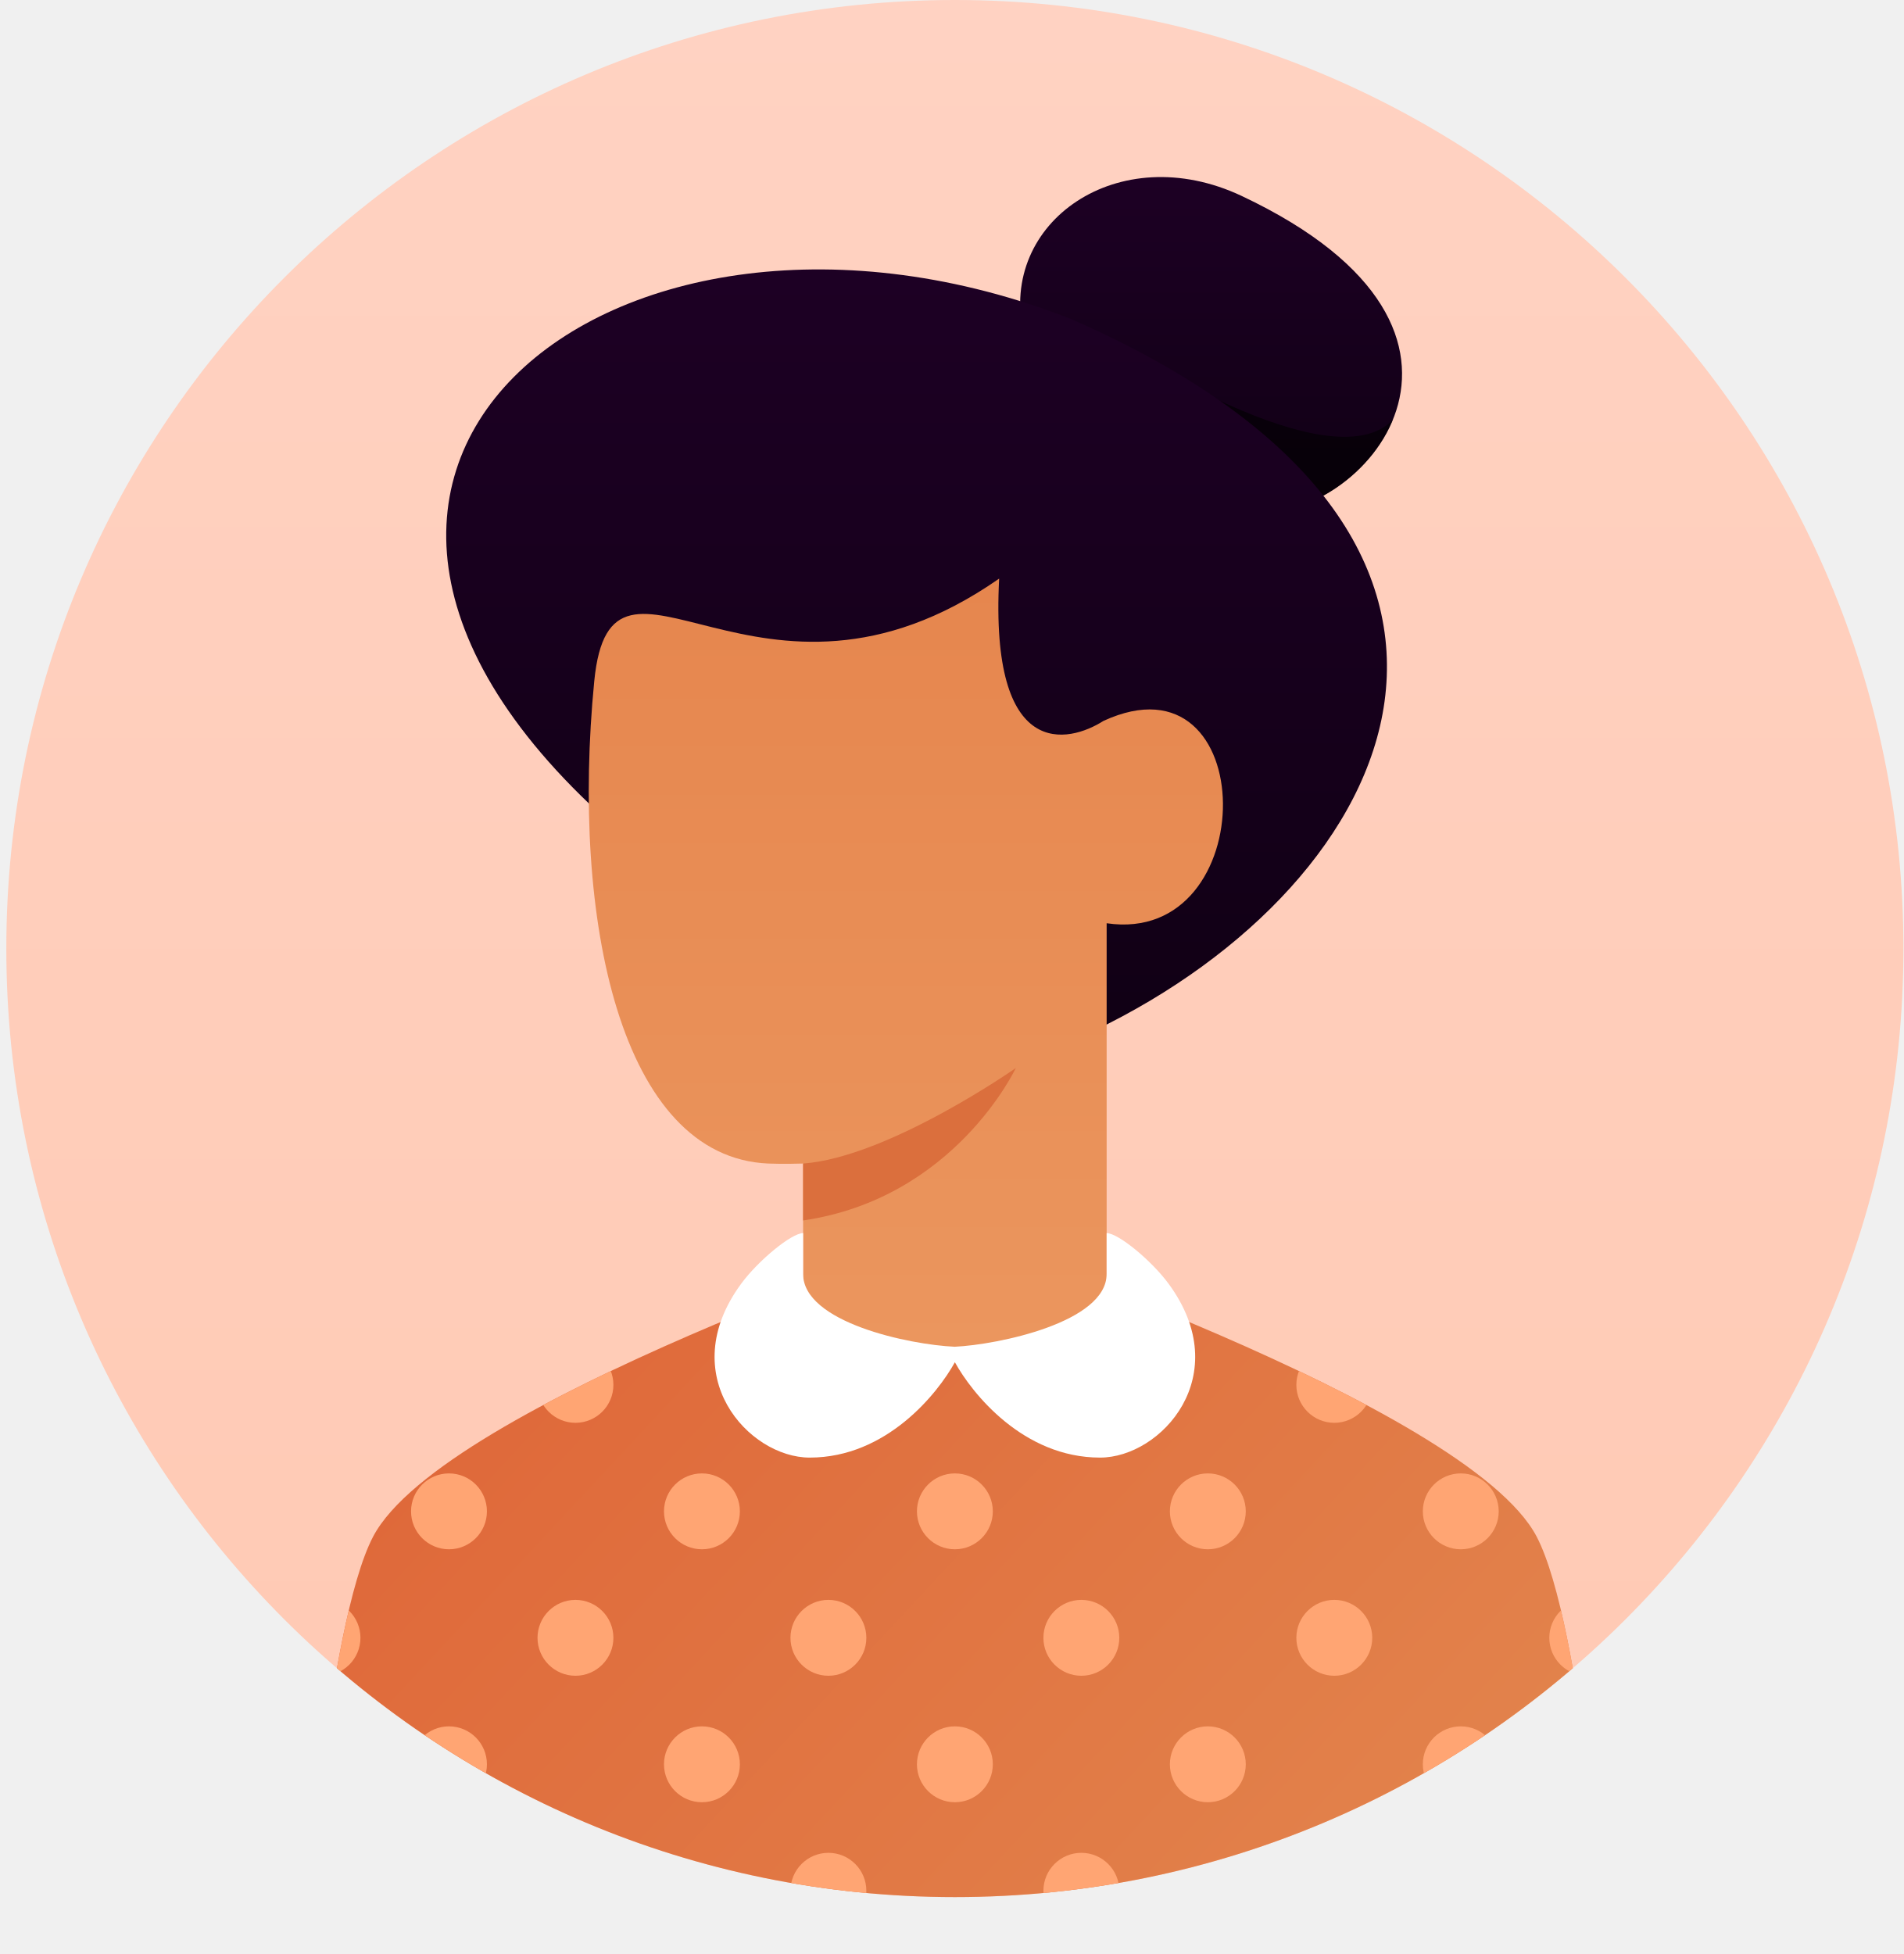
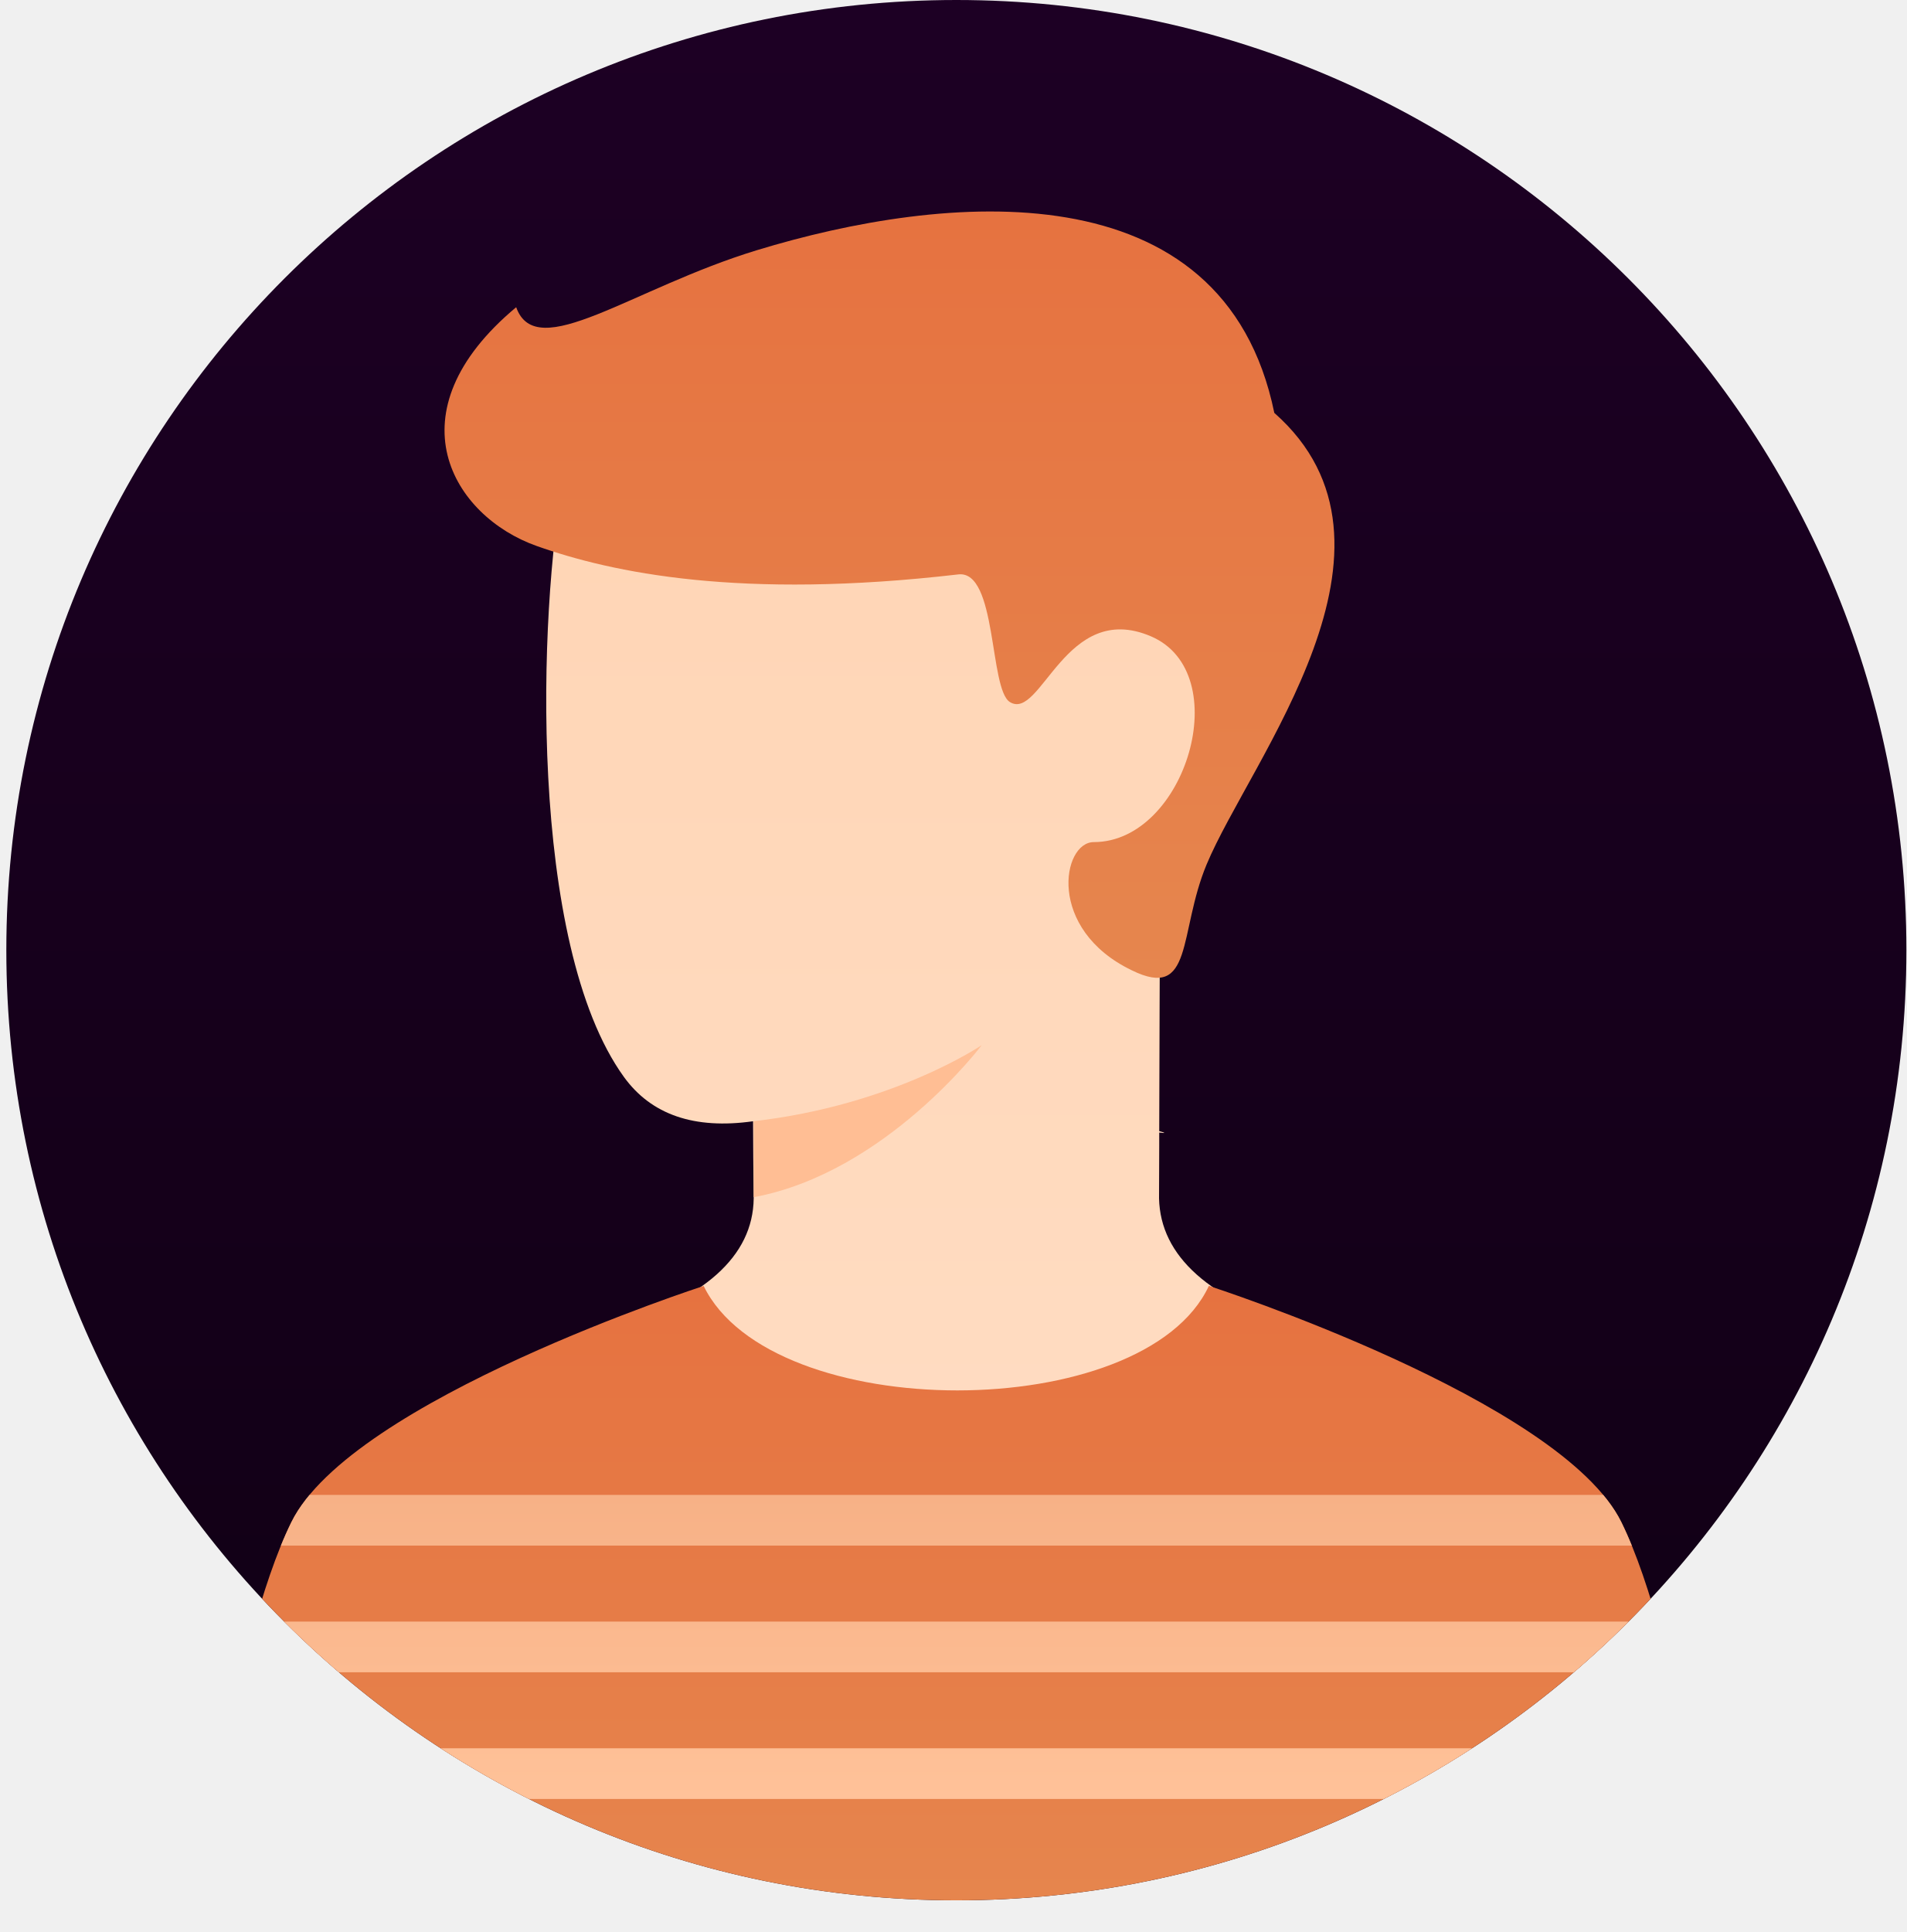
- <svg xmlns="http://www.w3.org/2000/svg" xmlns:xlink="http://www.w3.org/1999/xlink" height="309" viewBox="0 0 301 309" width="301">
-   <linearGradient id="a" gradientUnits="userSpaceOnUse" x1="151" x2="151" y1="300" y2="0">
-     <stop offset="0" stop-color="#ffc9b3" />
-     <stop offset="1" stop-color="#ffd2c2" />
+ <svg xmlns="http://www.w3.org/2000/svg" xmlns:xlink="http://www.w3.org/1999/xlink" height="305" viewBox="0 0 301 305" width="301">
+   <linearGradient id="a" gradientUnits="userSpaceOnUse" x1="151" x2="151" y1="0" y2="300">
+     <stop offset="0" stop-color="#1d0024" />
+     <stop offset="1" stop-color="#100014" />
  </linearGradient>
  <clipPath id="b">
    <path d="m151 300c82.84 0 150-67.16 150-150s-67.16-150-150-150-150 67.16-150 150 67.16 150 150 150z" />
  </clipPath>
-   <linearGradient id="c" gradientUnits="userSpaceOnUse" x1="214.771" x2="82.161" y1="310.933" y2="187.541">
-     <stop offset="0" stop-color="#e2834c" />
-     <stop offset="1" stop-color="#df6638" />
+   <linearGradient id="c" gradientUnits="userSpaceOnUse" x1="146.122" x2="146.122" y1="49.058" y2="233.784">
+     <stop offset="0" stop-color="#ffd4b3" />
+     <stop offset="1" stop-color="#ffdcc2" />
  </linearGradient>
  <clipPath id="d">
-     <path d="m243 243c7.33 14 11 65 11 65h-206s3.67-51 11-65c11-21 92-48 92-48s81 27 92 48z" />
+     <path d="m119 188.78v.43c-.12 9.12-7.79 15.98-23 20.57 18.33 13.34 36.67 24 55 24s36.67-10.66 55-24c-15.11-4.6-22.78-11.46-23-20.59.01-1.63.02-3.94.03-8.28 0-.69 0-1.4 0-2.12 1.1.15 1.01.05 0-.22.03-11.42.08-26.78.15-42.38 14.33-18.58 9.07-40.36 4.58-39.81-5.51.66-53.22-44.61-62.37-46.92-9.15-2.32-32.39 5.16-36.39 26.04s-5.67 73.49 9.5 94.5c4.32 5.98 11.12 8.32 20.4 7.01.01 4.37.04 6.83.1 11.77z" />
  </clipPath>
  <linearGradient id="e">
-     <stop offset="0" stop-color="#1d0024" />
-     <stop offset="1" stop-color="#100014" />
+     <stop offset="0" stop-color="#e6864e" />
+     <stop offset="1" stop-color="#e67240" />
  </linearGradient>
-   <linearGradient id="f" gradientUnits="userSpaceOnUse" x1="191.526" x2="191.526" xlink:href="#e" y1="28.002" y2="81.091" />
-   <clipPath id="g">
-     <path d="m161.86 52.7c-4-17.5 14.97-30.92 34.5-21.71 46 21.71 18.64 52.01 1.64 50.01s-32.14-10.8-36.14-28.3z" />
+   <linearGradient id="f" gradientUnits="userSpaceOnUse" x1="140.437" x2="140.437" xlink:href="#e" y1="154.364" y2="33.392" />
+   <linearGradient id="g" gradientUnits="userSpaceOnUse" x1="151" x2="151" xlink:href="#e" y1="304.308" y2="203" />
+   <clipPath id="h">
+     <path d="m256 240.31c9.52 19.35 15 64 15 64h-240s5.48-44.65 15-64 65.1-37.3 65.1-37.3c10.71 21.99 69.51 21.99 79.77-.01 0 0 55.61 17.95 65.13 37.31z" />
  </clipPath>
-   <linearGradient id="h" gradientUnits="userSpaceOnUse" x1="144.948" x2="144.948" xlink:href="#e" y1="42.634" y2="168.683" />
-   <linearGradient id="i" gradientUnits="userSpaceOnUse" x1="143.243" x2="143.243" y1="91.5" y2="212.994">
-     <stop offset="0" stop-color="#e6864e" />
-     <stop offset="1" stop-color="#eb965e" />
+   <linearGradient id="i" gradientUnits="userSpaceOnUse" x1="151" x2="151" y1="236" y2="284">
+     <stop offset="0" stop-color="#f7b186" />
+     <stop offset="1" stop-color="#ffc299" />
  </linearGradient>
  <path d="m151 300c82.84 0 150-67.16 150-150s-67.16-150-150-150-150 67.16-150 150 67.16 150 150 150z" fill="url(#a)" />
  <g clip-path="url(#b)">
-     <path d="m243 243c7.33 14 11 65 11 65h-206s3.67-51 11-65c11-21 92-48 92-48s81 27 92 48z" fill="url(#c)" />
+     <path d="m119 188.78v.43c-.12 9.12-7.79 15.98-23 20.57 18.33 13.34 36.67 24 55 24s36.67-10.66 55-24c-15.11-4.6-22.78-11.46-23-20.59.01-1.63.02-3.94.03-8.28 0-.69 0-1.4 0-2.12 1.1.15 1.01.05 0-.22.03-11.42.08-26.78.15-42.38 14.33-18.58 9.07-40.36 4.58-39.81-5.51.66-53.22-44.61-62.37-46.92-9.15-2.32-32.39 5.16-36.39 26.04s-5.67 73.49 9.5 94.5c4.32 5.98 11.12 8.32 20.4 7.01.01 4.37.04 6.83.1 11.77z" fill="url(#c)" />
    <g clip-path="url(#d)">
-       <path d="m71 245c3.31 0 6-2.69 6-6s-2.69-6-6-6-6 2.69-6 6 2.69 6 6 6zm40 0c3.31 0 6-2.69 6-6s-2.69-6-6-6-6 2.69-6 6 2.69 6 6 6zm40 0c3.31 0 6-2.69 6-6s-2.69-6-6-6-6 2.69-6 6 2.69 6 6 6zm40 0c3.31 0 6-2.69 6-6s-2.69-6-6-6-6 2.69-6 6 2.69 6 6 6zm40 0c3.31 0 6-2.69 6-6s-2.69-6-6-6-6 2.69-6 6 2.69 6 6 6zm-180-20c3.31 0 6-2.69 6-6s-2.69-6-6-6-6 2.69-6 6 2.69 6 6 6zm40 0c3.31 0 6-2.69 6-6s-2.69-6-6-6-6 2.69-6 6 2.69 6 6 6zm120 0c3.31 0 6-2.69 6-6s-2.69-6-6-6-6 2.69-6 6 2.69 6 6 6zm40 0c3.31 0 6-2.69 6-6s-2.69-6-6-6-6 2.69-6 6 2.69 6 6 6zm-180 60c3.31 0 6-2.69 6-6s-2.69-6-6-6-6 2.69-6 6 2.69 6 6 6zm40 0c3.31 0 6-2.69 6-6s-2.69-6-6-6-6 2.69-6 6 2.69 6 6 6zm40 0c3.31 0 6-2.69 6-6s-2.69-6-6-6-6 2.69-6 6 2.69 6 6 6zm40 0c3.31 0 6-2.69 6-6s-2.69-6-6-6-6 2.69-6 6 2.69 6 6 6zm40 0c3.31 0 6-2.69 6-6s-2.69-6-6-6-6 2.69-6 6 2.69 6 6 6zm-180-20c3.31 0 6-2.69 6-6s-2.69-6-6-6-6 2.69-6 6 2.69 6 6 6zm40 0c3.31 0 6-2.69 6-6s-2.69-6-6-6-6 2.69-6 6 2.69 6 6 6zm40 0c3.31 0 6-2.69 6-6s-2.69-6-6-6-6 2.69-6 6 2.69 6 6 6zm40 0c3.31 0 6-2.69 6-6s-2.69-6-6-6-6 2.69-6 6 2.69 6 6 6zm40 0c3.31 0 6-2.69 6-6s-2.69-6-6-6-6 2.69-6 6 2.69 6 6 6zm40 0c3.31 0 6-2.69 6-6s-2.69-6-6-6-6 2.69-6 6 2.69 6 6 6zm-200 40c3.31 0 6-2.69 6-6s-2.69-6-6-6-6 2.69-6 6 2.69 6 6 6zm40 0c3.31 0 6-2.69 6-6s-2.69-6-6-6-6 2.69-6 6 2.69 6 6 6zm40 0c3.31 0 6-2.69 6-6s-2.69-6-6-6-6 2.69-6 6 2.69 6 6 6zm40 0c3.31 0 6-2.69 6-6s-2.69-6-6-6-6 2.69-6 6 2.69 6 6 6zm40 0c3.31 0 6-2.69 6-6s-2.69-6-6-6-6 2.69-6 6 2.69 6 6 6zm40 0c3.31 0 6-2.69 6-6s-2.69-6-6-6-6 2.69-6 6 2.69 6 6 6z" fill="#ffa573" />
+       <path d="m119 177c22-2.5 36-12 36-12s-15.14 20.12-36 24z" fill="#ffbe94" />
    </g>
-     <path d="m161.86 52.7c-4-17.5 14.97-30.92 34.5-21.71 46 21.71 18.64 52.01 1.64 50.01s-32.14-10.8-36.14-28.3z" fill="url(#f)" />
-     <g clip-path="url(#g)">
-       <path d="m178.5 55.5s34 22 42.5 10c.88 5.01-3.16 19.16-9.5 19-18.98-.49-33-29-33-29z" opacity=".6" />
+     <path d="m190.5 136.5c6.89-16.57 34.5-50.32 10.7-71.32-8-39-52.2-34.68-81.7-25.68-19.83 6.05-34.8 18-38 9-20 16.68-9.98 33 3.2 37.68 11.97 4.25 32.2 8.5 66.61 4.5 6.14-.71 4.86 18.11 8.14 20.15 4.93 3.05 8.75-16.15 22.26-10.38 13.51 5.76 5.49 32.49-9.01 32.49-5 0-7.5 13.74 6 20.24 9.8 4.82 7.32-5.91 11.8-16.68z" fill="url(#f)" />
+     <path d="m256 240.31c9.52 19.35 15 64 15 64h-240s5.48-44.65 15-64 65.1-37.3 65.1-37.3c10.71 21.99 69.51 21.99 79.77-.01 0 0 55.61 17.95 65.13 37.31z" fill="url(#g)" />
+     <g clip-path="url(#h)">
+       <path d="m21 236h260v8h-260zm0 20h260v8h-260zm0 20h260v8h-260z" fill="url(#i)" />
    </g>
-     <path d="m173 163c-21.48 10.32-24.62 9.77-72-29-71.5-58.5-4-112 68.5-83.5 78.5 34.5 52.2 89.1 3.5 112.5z" fill="url(#h)" />
-     <path d="m175 204c-7.33 12-40.67 12-48 0v-20s-3.26.1-5.5 0c-23.39-1-31.21-38.63-27.53-76.26 2.68-27.56 26.03 10.26 64.03-16.24-1.5 29 11 26 16.5 22.5 25-11.5 25.21 35.64.5 32z" fill="url(#i)" />
-     <path d="m127 184c13.5-1 33.63-15.1 33.63-15.1s-9.63 20.6-33.63 24.1z" fill="#db6f3d" />
-     <path d="m175 201.46v-6.46c1.83 0 7.09 4.33 9.79 8 10.67 14.5-1.17 27.5-10.83 27.5-12.18 0-20.26-10.18-22.96-15.08-2.7 4.9-10.78 15.08-22.96 15.08-9.66 0-21.5-13-10.83-27.5 2.7-3.67 7.96-8 9.79-8v6.46c0 7.65 16.74 11.19 23.97 11.51 6.84-.32 24.03-3.86 24.03-11.51z" fill="#fff" />
  </g>
</svg>
